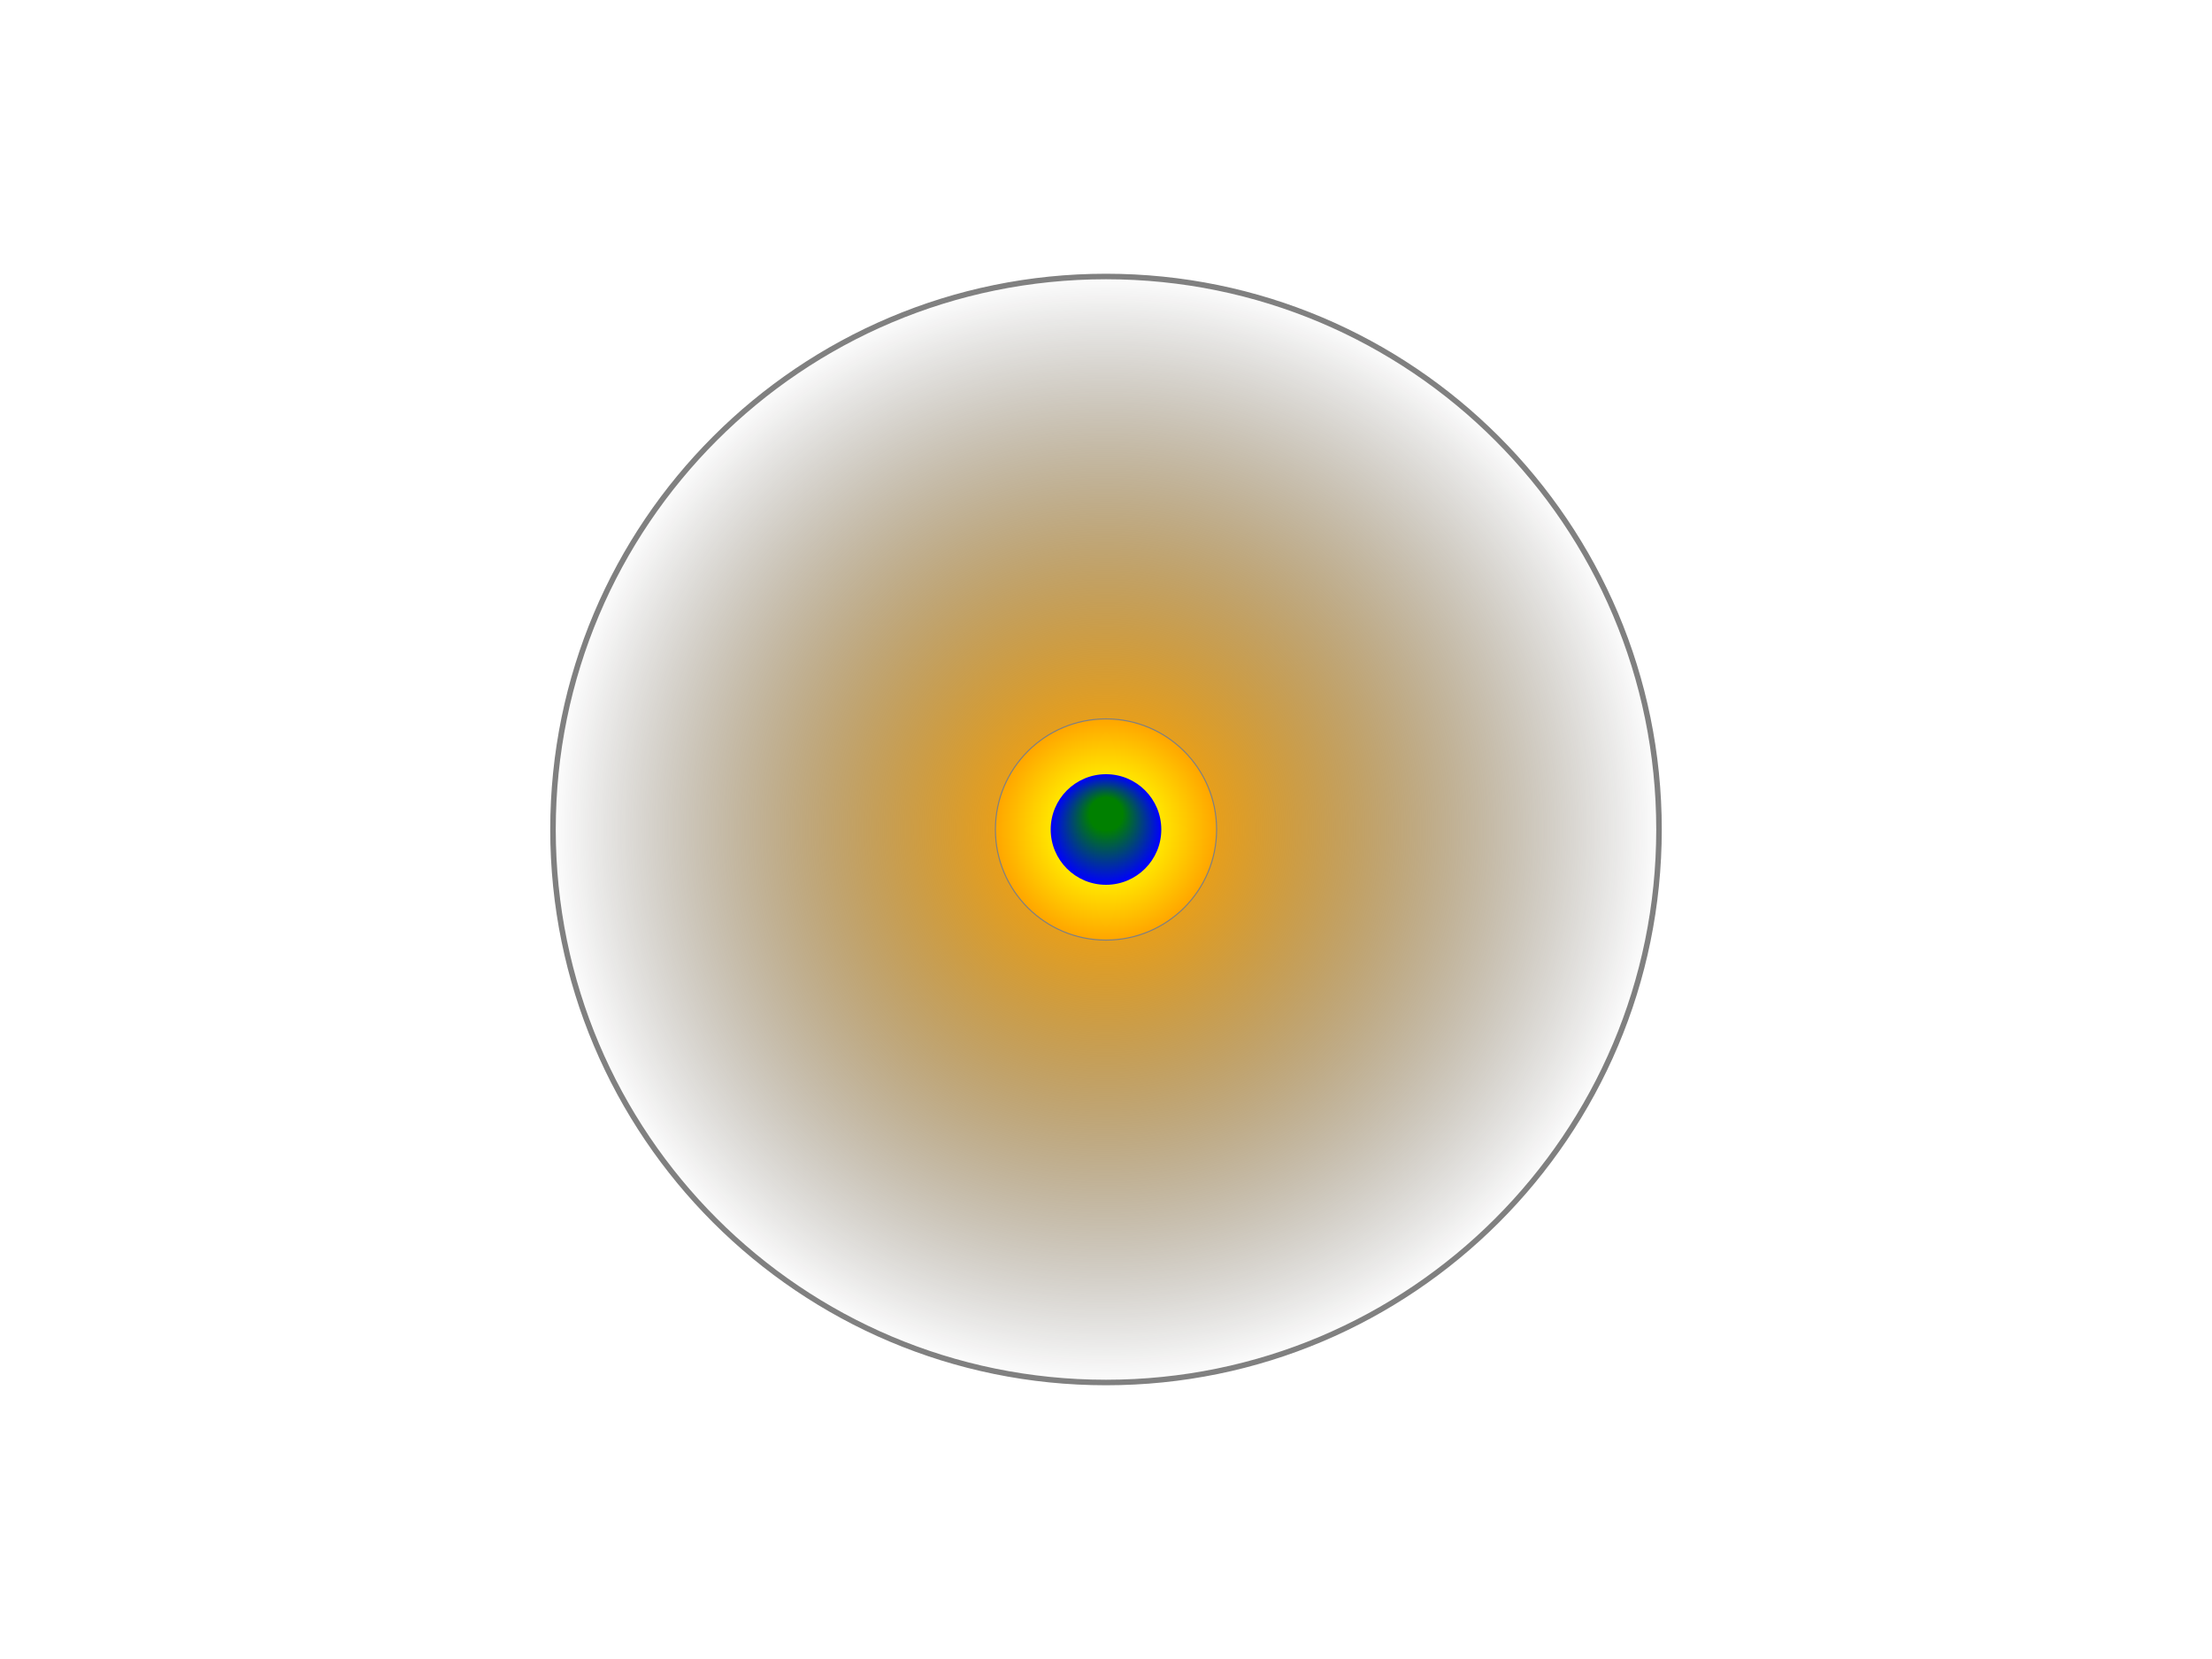
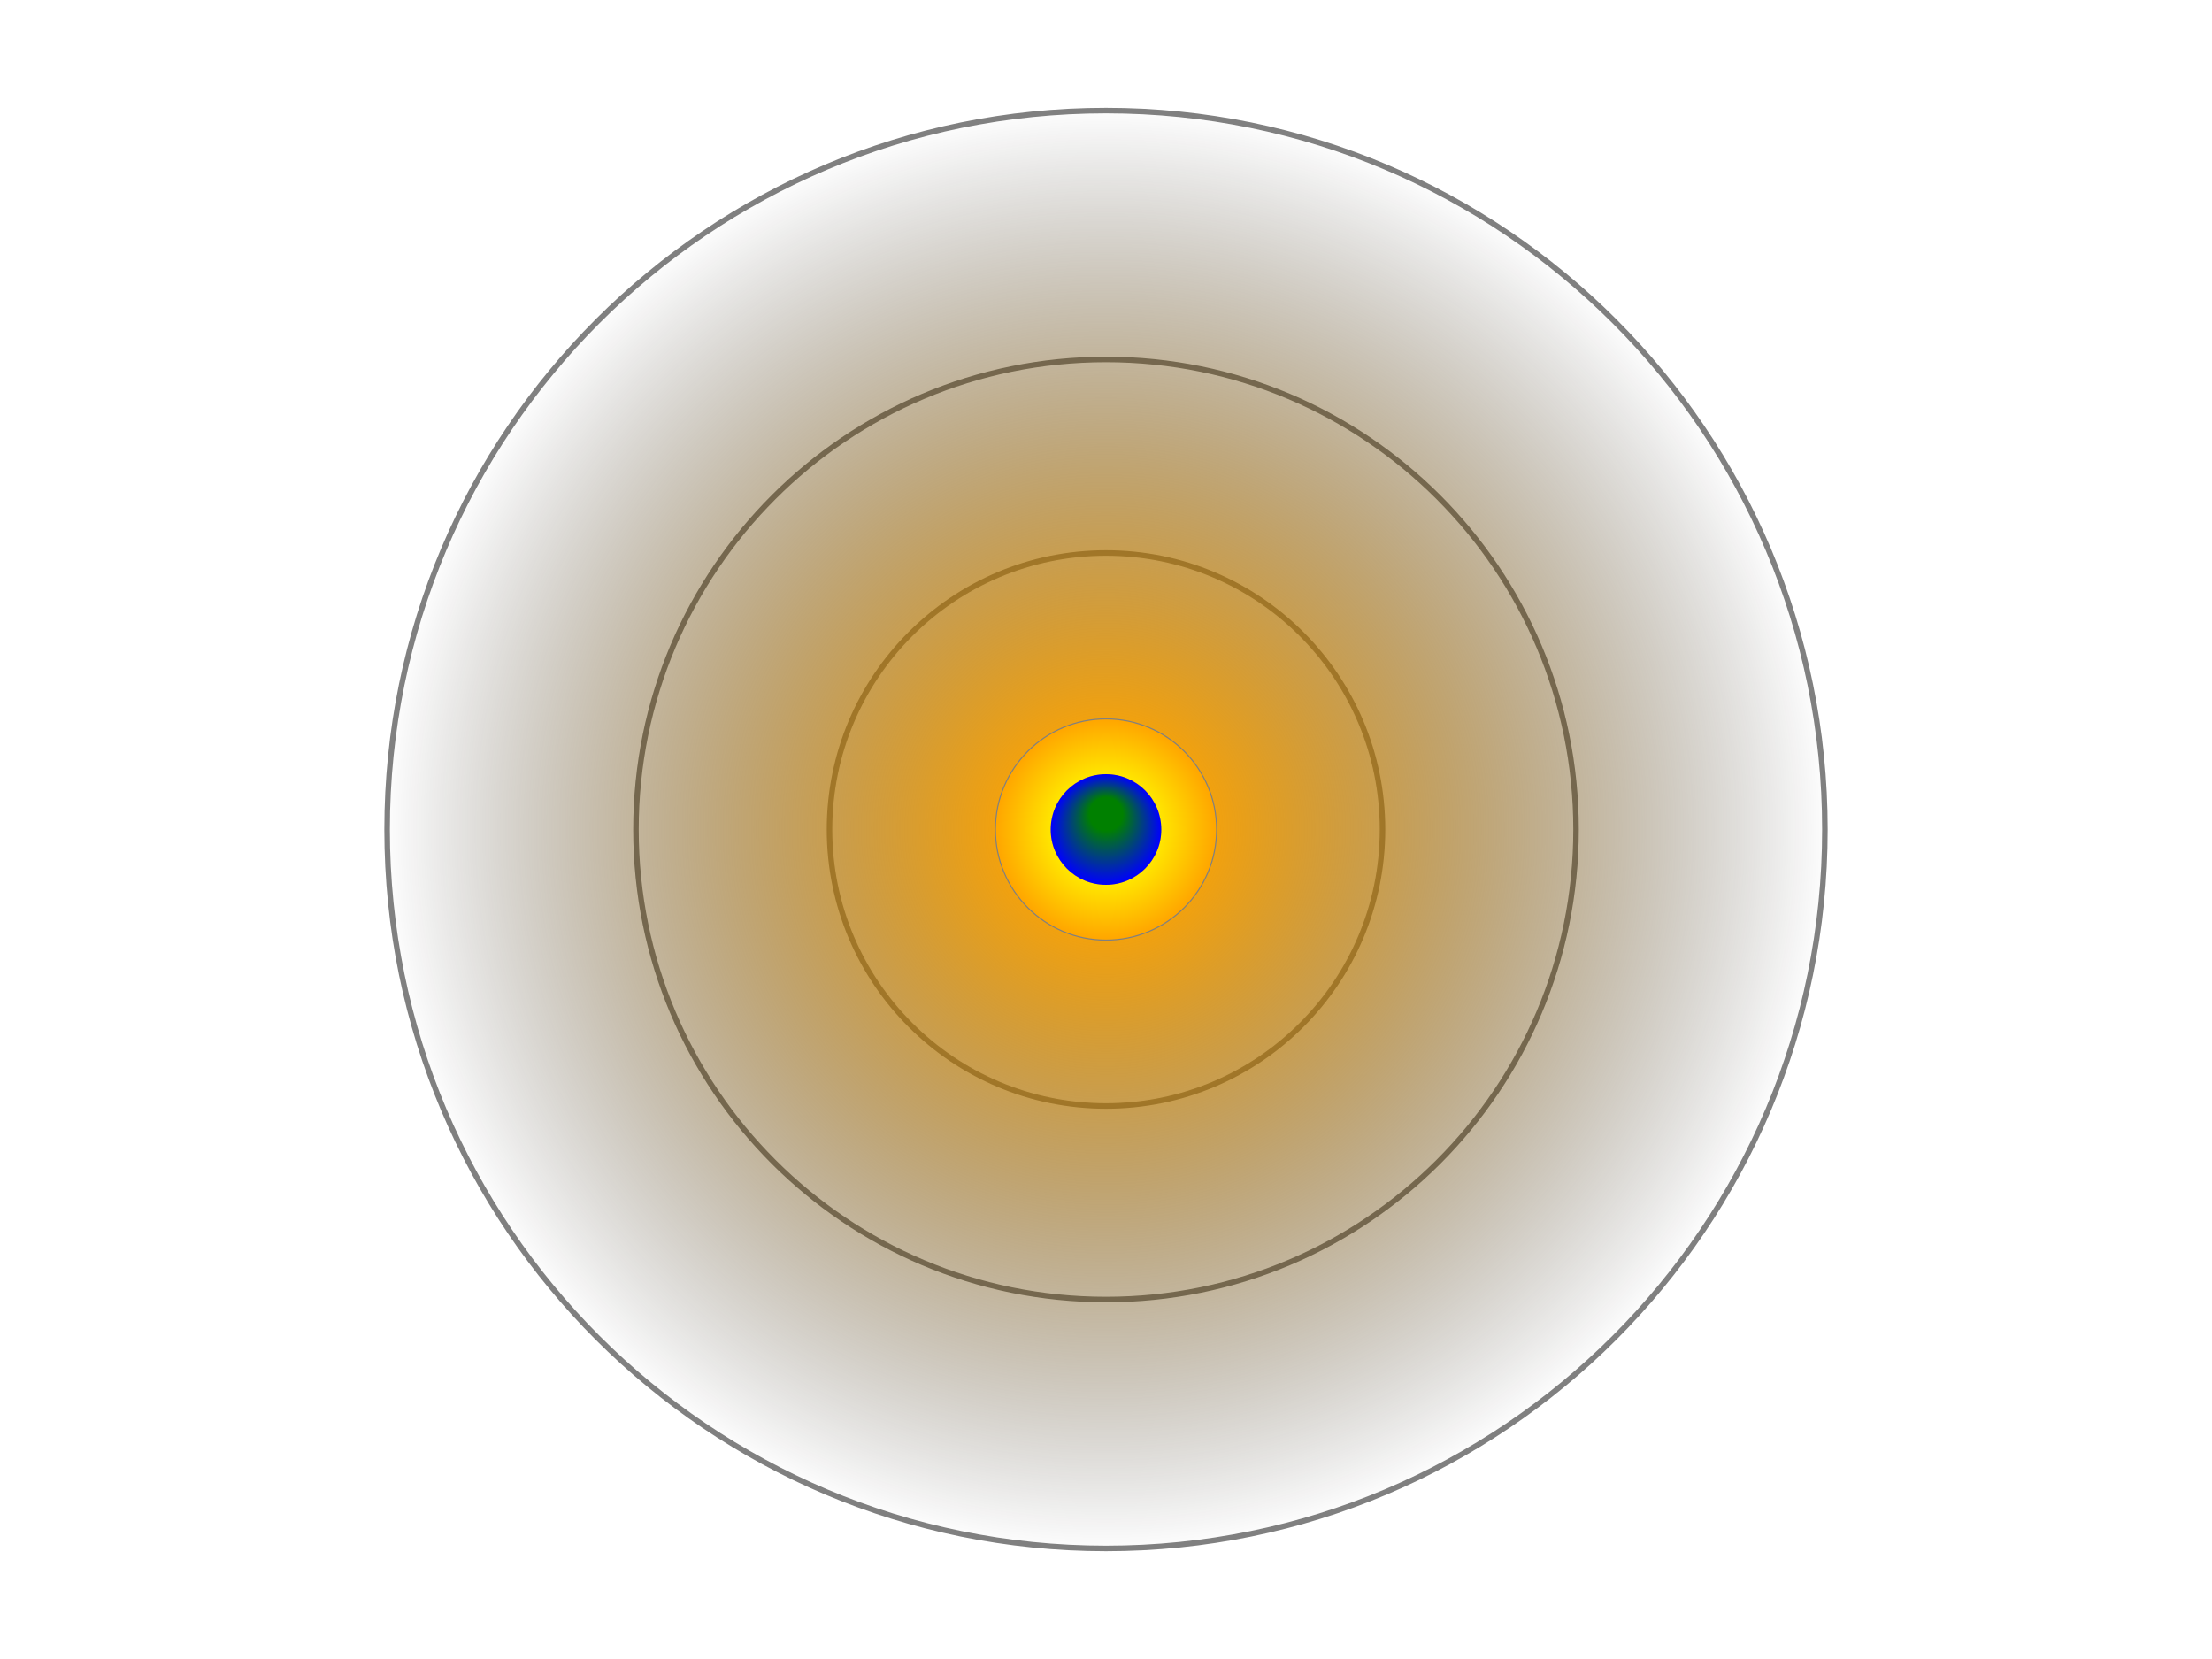
<svg xmlns="http://www.w3.org/2000/svg" viewBox="0 0 400 300">
  <defs>
    <radialGradient id="sun">
      <stop offset="30%" stop-color="yellow" />
      <stop offset="100%" stop-color="orange" />
    </radialGradient>
    <radialGradient id="sunshine">
      <stop offset="10%" stop-color="orange" />
      <stop offset="100%" stop-color="transparent" />
    </radialGradient>
    <radialGradient id="earth" fx="0.5" fy="0.3">
      <stop offset="30%" stop-color="green" />
      <stop offset="100%" stop-color="blue" />
    </radialGradient>
    <radialGradient id="moon">
      <stop offset="80%" stop-color="white" />
      <stop offset="100%" stop-color="black" />
    </radialGradient>
+     <linearGradient id="venus" x1="0" y1="0" x2="0" y2="100%">
+       <stop offset="30%" stop-color="orange" />
+       <stop offset="40%" stop-color="yellow" />
+       <stop offset="60%" stop-color="orange" />
+       <stop offset="100%" stop-color="orange" />
+     </linearGradient>
+     <radialGradient id="mercury" fx="0.5" fy="0.3">
+       <stop offset="20%" stop-color="grey" />
+       <stop offset="40%" stop-color="black" />
+       <stop offset="100%" stop-color="grey" />
+     </radialGradient>
  </defs>
  <g>
-     <circle class="earth-orbit" cx="50%" cy="50%" r="100" />
+     <circle class="mercury-orbit" cx="50%" cy="50%" r="50" />
+     <circle class="venus-orbit" cx="50%" cy="50%" r="85" />
+     <circle class="earth-orbit" cx="50%" cy="50%" r="130" />
    <circle class="sun" cx="50%" cy="50%" r="20" />
+     <circle class="mercury" cx="50%" cy="50%" r="5" />
+     <circle class="venus" cx="50%" cy="50%" r="10" />
    <g class="earth-group">
      <circle class="moon-orbit" cx="50%" cy="50%" r="20" />
      <g class="moon-group">
        <circle class="moon" cx="50%" cy="50%" r="5" />
      </g>
      <circle class="earth" cx="50%" cy="50%" r="10" />
    </g>
  </g>
  <style>
            .sun {
            fill:url(#sun);
            }

-             .earth-orbit {
-             fill: url(#sunshine);
-             stroke:grey;
-             stroke-width:0,2;
+             .mercury {
+                 fill: url(#mercury);
+                 transform-origin: center;
+                 animation: mercury-orbit 10s linear infinite;
            }

+             .mercury-orbit {
+                 fill: none;
+                 stroke: grey;
+             }
+ 
+             .venus {
+                 fill: url(#venus);
+                 transform-origin: center;
+                 animation: venus-orbit 11s linear infinite;
+             }
+ 
+             .venus-orbit {
+                 fill: none;
+                 stroke: grey;
+             }
+ 
+ 
            /*Earth and moon*/
+ 
+             .earth-orbit {
+                 fill: url(#sunshine);
+                 stroke:grey;
+                 stroke-width:0,2;
+             }
+ 
            .earth-group{
            transform-origin: center;
-             animation: earth-group 10s linear infinite;
+             animation: earth-group 12s linear infinite;
            }

            .earth {
            fill:url(#earth);
            transform-origin: center;
            animation: rotation-earth 5s linear infinite;
            }

            .moon {
            fill:url(#moon);
            }

            .moon-orbit {
            fill:none;
            stroke:grey;
            stroke-width:0.2;
            }

            .moon-group {
            transform-origin: center;
            animation: moon-group 5s linear infinite;
            }



            /*animation*/

            @keyframes earth-group {
                0%{
-                     transform: rotate(0deg) translate(100px);
+                     transform: rotate(0deg) translate(130px);
                }
                100%{
-                     transform: rotate(-360deg) translate(100px);
+                     transform: rotate(-360deg) translate(130px);
                }
            }
+ 
+             @keyframes mercury-orbit {
+                 0%{
+                     transform: rotate(0deg) translate(50px);
+                 }
+                 100%{
+                     transform: rotate(-360deg) translate(50px);
+                 }
+             }
+ 
+             @keyframes venus-orbit {
+                 0%{
+                     transform: rotate(0deg) translate(-85px);
+                 }
+                 100%{
+                     transform: rotate(-360deg) translate(-85px);
+                 }
+             }
+ 
            @keyframes rotation-earth {
                0%{
                    transform: rotate(0deg);
                }
                100%{
                    transform: rotate(-360deg);
                }
            }
            @keyframes moon-group {
                0%{
                    transform: rotate(0deg) translate(20px);
                }
                100%{
                    transform: rotate(-360deg) translate(20px);
                }
            }
    </style>
</svg>
